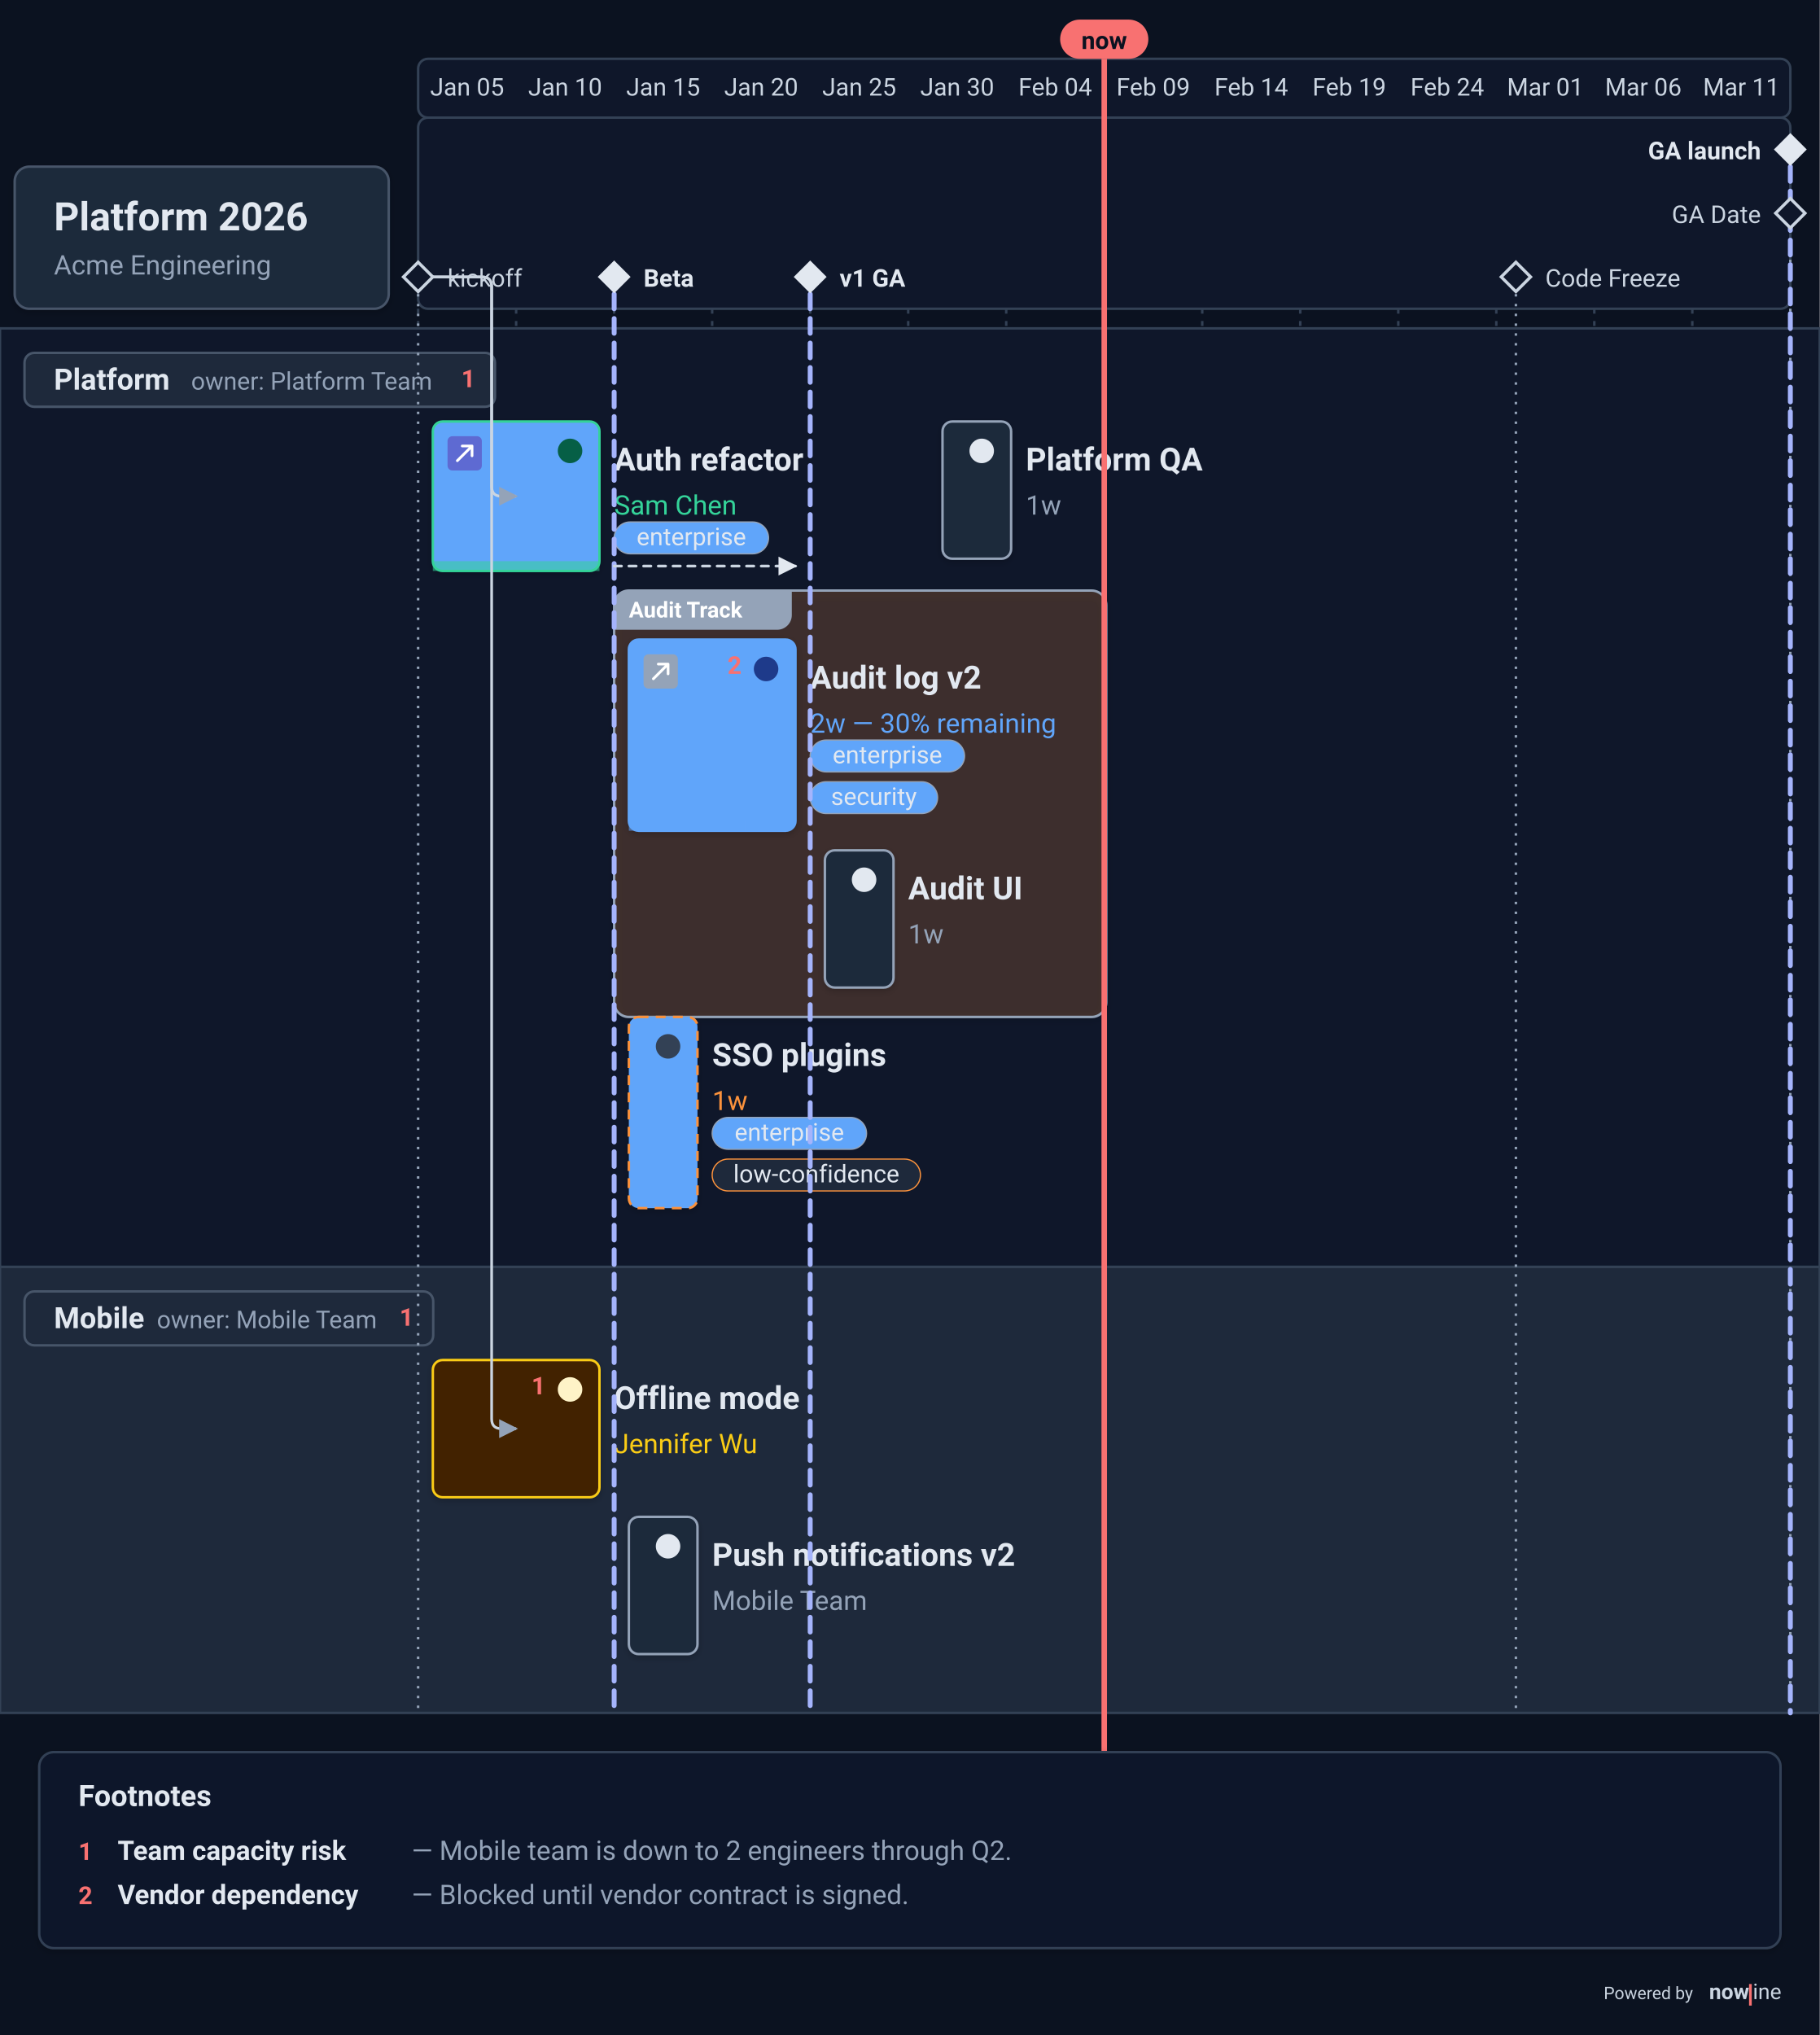
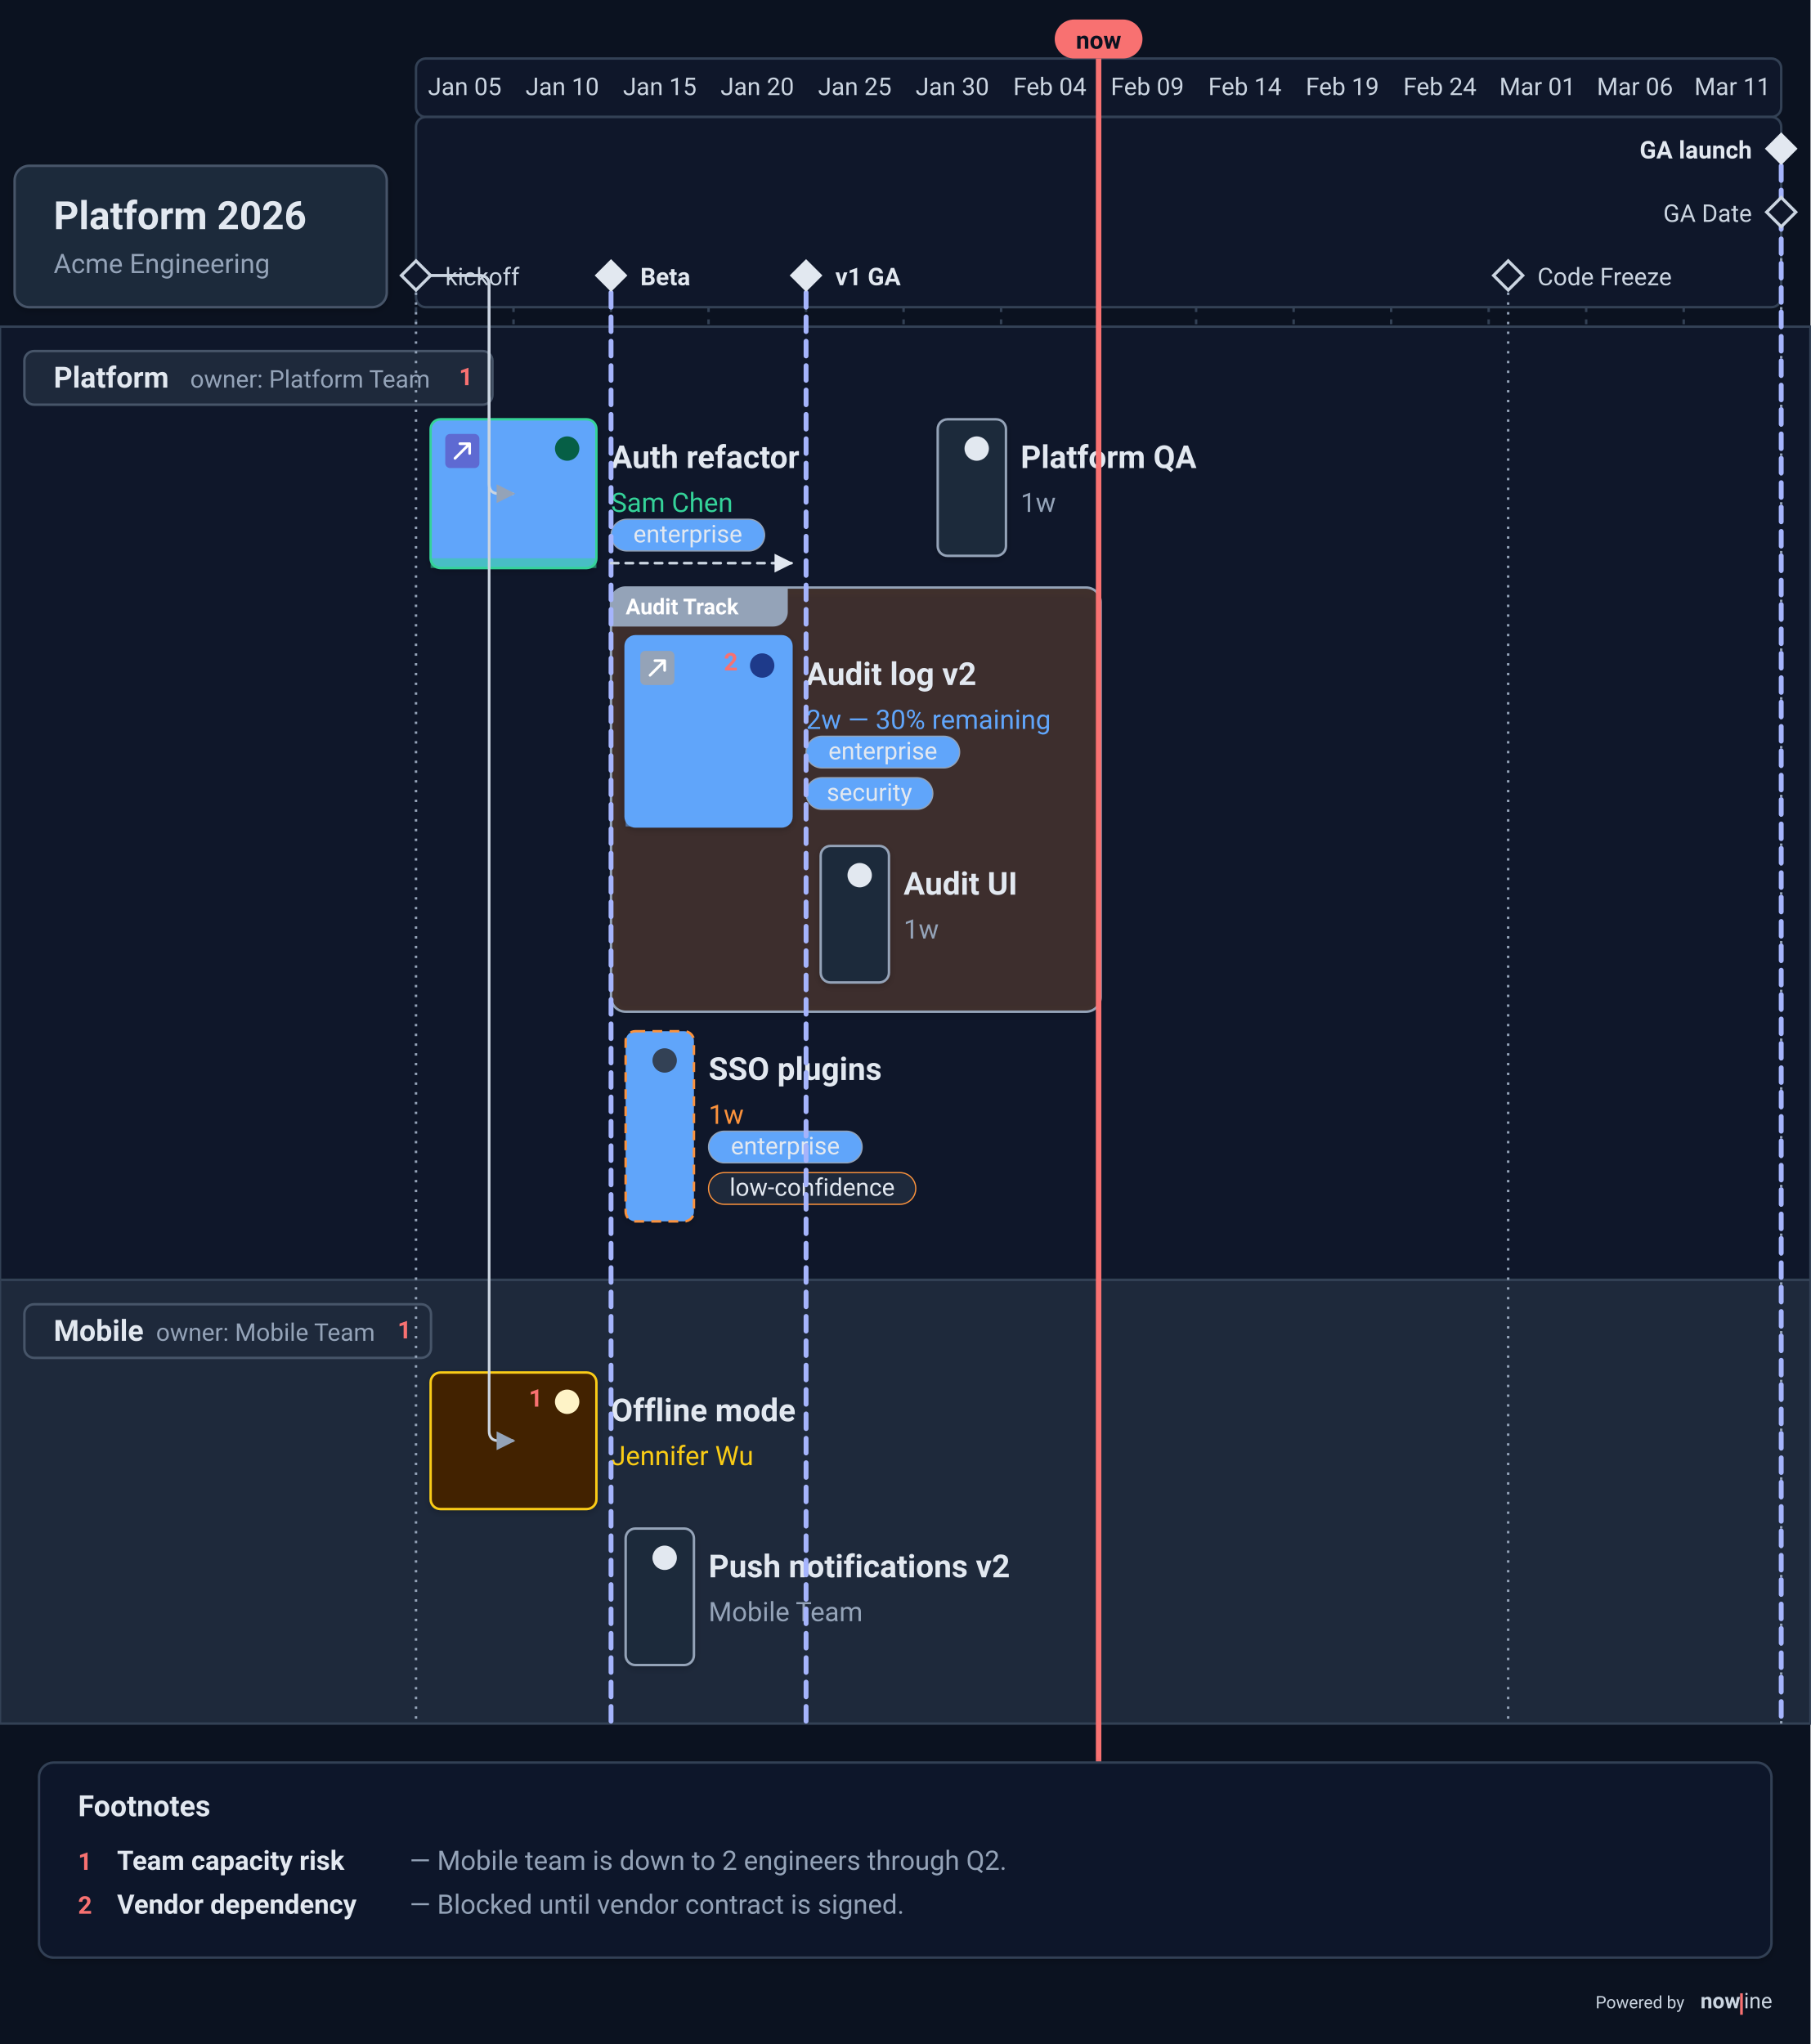
- <svg xmlns="http://www.w3.org/2000/svg" data-generator="nowline" data-theme="dark" height="830.44" viewBox="0 0 742.64 830.44" width="742.64">
+ <svg xmlns="http://www.w3.org/2000/svg" data-generator="nowline" data-theme="dark" height="838.44" viewBox="0 0 742.64 838.44" width="742.64">
  <defs>
    <filter height="200%" id="nl-0-root-shadow-subtle" width="200%" x="-50%" y="-50%">
      <feGaussianBlur in="SourceAlpha" stdDeviation="1.5" />
      <feOffset dx="0" dy="1" result="offsetblur" />
      <feComponentTransfer>
        <feFuncA type="linear" slope="0.2" />
      </feComponentTransfer>
      <feMerge>
        <feMergeNode />
        <feMergeNode in="SourceGraphic" />
      </feMerge>
    </filter>
    <filter height="200%" id="nl-0-root-shadow-fuzzy" width="200%" x="-50%" y="-50%">
      <feGaussianBlur in="SourceAlpha" stdDeviation="5" />
      <feOffset dx="0" dy="3" result="offsetblur" />
      <feComponentTransfer>
        <feFuncA type="linear" slope="0.3" />
      </feComponentTransfer>
      <feMerge>
        <feMergeNode />
        <feMergeNode in="SourceGraphic" />
      </feMerge>
    </filter>
    <filter height="200%" id="nl-0-root-shadow-hard" width="200%" x="-50%" y="-50%">
      <feGaussianBlur in="SourceAlpha" stdDeviation="0" />
      <feOffset dx="2" dy="2" result="offsetblur" />
      <feComponentTransfer>
        <feFuncA type="linear" slope="0.45" />
      </feComponentTransfer>
      <feMerge>
        <feMergeNode />
        <feMergeNode in="SourceGraphic" />
      </feMerge>
    </filter>
    <marker id="nl-arrow" viewBox="0 0 10 10" refX="9" refY="5" markerWidth="7" markerHeight="7" orient="auto">
      <path d="M 0 0 L 10 5 L 0 10 z" fill="#94a3b8" />
    </marker>
    <marker id="nl-arrow-light" viewBox="0 0 10 10" refX="9" refY="5" markerWidth="7" markerHeight="7" orient="auto">
      <path d="M 0 0 L 10 5 L 0 10 z" fill="#64748b" />
    </marker>
    <marker id="nl-arrow-dark" viewBox="0 0 10 10" refX="9" refY="5" markerWidth="7" markerHeight="7" orient="auto">
      <path d="M 0 0 L 10 5 L 0 10 z" fill="#e2e8f0" />
    </marker>
  </defs>
-   <rect fill="#0b1220" height="830.44" width="742.64" x="0" y="0" />
+   <rect fill="#0b1220" height="838.44" width="742.64" x="0" y="0" />
  <g data-layer="timeline">
    <rect fill="#0f172a" height="24" rx="4" ry="4" stroke="#334155" stroke-width="1" width="560" x="170.64" y="24" />
    <rect fill="#0f172a" height="78" rx="4" ry="4" stroke="#334155" stroke-width="1" width="560" x="170.64" y="48" />
    <text fill="#cbd5e1" font-family="system-ui, -apple-system, &quot;Segoe UI&quot;, Roboto, sans-serif" font-size="10" text-anchor="middle" x="190.64" y="39">Jan 05</text>
-     <line stroke="#334155" stroke-dasharray="2 3" stroke-width="1" x1="170.64" x2="170.64" y1="126" y2="699" />
+     <line stroke="#334155" stroke-dasharray="2 3" stroke-width="1" x1="170.64" x2="170.64" y1="126" y2="707" />
    <text fill="#cbd5e1" font-family="system-ui, -apple-system, &quot;Segoe UI&quot;, Roboto, sans-serif" font-size="10" text-anchor="middle" x="230.64" y="39">Jan 10</text>
-     <line stroke="#334155" stroke-dasharray="2 3" stroke-width="1" x1="210.64" x2="210.64" y1="126" y2="699" />
+     <line stroke="#334155" stroke-dasharray="2 3" stroke-width="1" x1="210.64" x2="210.64" y1="126" y2="707" />
    <text fill="#cbd5e1" font-family="system-ui, -apple-system, &quot;Segoe UI&quot;, Roboto, sans-serif" font-size="10" text-anchor="middle" x="270.64" y="39">Jan 15</text>
-     <line stroke="#334155" stroke-dasharray="2 3" stroke-width="1" x1="250.64" x2="250.64" y1="126" y2="699" />
+     <line stroke="#334155" stroke-dasharray="2 3" stroke-width="1" x1="250.64" x2="250.64" y1="126" y2="707" />
    <text fill="#cbd5e1" font-family="system-ui, -apple-system, &quot;Segoe UI&quot;, Roboto, sans-serif" font-size="10" text-anchor="middle" x="310.64" y="39">Jan 20</text>
-     <line stroke="#334155" stroke-dasharray="2 3" stroke-width="1" x1="290.64" x2="290.64" y1="126" y2="699" />
+     <line stroke="#334155" stroke-dasharray="2 3" stroke-width="1" x1="290.64" x2="290.64" y1="126" y2="707" />
    <text fill="#cbd5e1" font-family="system-ui, -apple-system, &quot;Segoe UI&quot;, Roboto, sans-serif" font-size="10" text-anchor="middle" x="350.64" y="39">Jan 25</text>
-     <line stroke="#334155" stroke-dasharray="2 3" stroke-width="1" x1="330.64" x2="330.64" y1="126" y2="699" />
+     <line stroke="#334155" stroke-dasharray="2 3" stroke-width="1" x1="330.64" x2="330.64" y1="126" y2="707" />
    <text fill="#cbd5e1" font-family="system-ui, -apple-system, &quot;Segoe UI&quot;, Roboto, sans-serif" font-size="10" text-anchor="middle" x="390.64" y="39">Jan 30</text>
-     <line stroke="#334155" stroke-dasharray="2 3" stroke-width="1" x1="370.64" x2="370.64" y1="126" y2="699" />
+     <line stroke="#334155" stroke-dasharray="2 3" stroke-width="1" x1="370.64" x2="370.64" y1="126" y2="707" />
    <text fill="#cbd5e1" font-family="system-ui, -apple-system, &quot;Segoe UI&quot;, Roboto, sans-serif" font-size="10" text-anchor="middle" x="430.64" y="39">Feb 04</text>
-     <line stroke="#334155" stroke-dasharray="2 3" stroke-width="1" x1="410.64" x2="410.64" y1="126" y2="699" />
+     <line stroke="#334155" stroke-dasharray="2 3" stroke-width="1" x1="410.64" x2="410.64" y1="126" y2="707" />
    <text fill="#cbd5e1" font-family="system-ui, -apple-system, &quot;Segoe UI&quot;, Roboto, sans-serif" font-size="10" text-anchor="middle" x="470.64" y="39">Feb 09</text>
-     <line stroke="#334155" stroke-dasharray="2 3" stroke-width="1" x1="450.64" x2="450.64" y1="126" y2="699" />
+     <line stroke="#334155" stroke-dasharray="2 3" stroke-width="1" x1="450.64" x2="450.64" y1="126" y2="707" />
    <text fill="#cbd5e1" font-family="system-ui, -apple-system, &quot;Segoe UI&quot;, Roboto, sans-serif" font-size="10" text-anchor="middle" x="510.64" y="39">Feb 14</text>
-     <line stroke="#334155" stroke-dasharray="2 3" stroke-width="1" x1="490.64" x2="490.64" y1="126" y2="699" />
+     <line stroke="#334155" stroke-dasharray="2 3" stroke-width="1" x1="490.64" x2="490.64" y1="126" y2="707" />
    <text fill="#cbd5e1" font-family="system-ui, -apple-system, &quot;Segoe UI&quot;, Roboto, sans-serif" font-size="10" text-anchor="middle" x="550.64" y="39">Feb 19</text>
-     <line stroke="#334155" stroke-dasharray="2 3" stroke-width="1" x1="530.64" x2="530.64" y1="126" y2="699" />
+     <line stroke="#334155" stroke-dasharray="2 3" stroke-width="1" x1="530.64" x2="530.64" y1="126" y2="707" />
    <text fill="#cbd5e1" font-family="system-ui, -apple-system, &quot;Segoe UI&quot;, Roboto, sans-serif" font-size="10" text-anchor="middle" x="590.64" y="39">Feb 24</text>
-     <line stroke="#334155" stroke-dasharray="2 3" stroke-width="1" x1="570.64" x2="570.64" y1="126" y2="699" />
+     <line stroke="#334155" stroke-dasharray="2 3" stroke-width="1" x1="570.64" x2="570.64" y1="126" y2="707" />
    <text fill="#cbd5e1" font-family="system-ui, -apple-system, &quot;Segoe UI&quot;, Roboto, sans-serif" font-size="10" text-anchor="middle" x="630.64" y="39">Mar 01</text>
-     <line stroke="#334155" stroke-dasharray="2 3" stroke-width="1" x1="610.64" x2="610.64" y1="126" y2="699" />
+     <line stroke="#334155" stroke-dasharray="2 3" stroke-width="1" x1="610.64" x2="610.64" y1="126" y2="707" />
    <text fill="#cbd5e1" font-family="system-ui, -apple-system, &quot;Segoe UI&quot;, Roboto, sans-serif" font-size="10" text-anchor="middle" x="670.64" y="39">Mar 06</text>
-     <line stroke="#334155" stroke-dasharray="2 3" stroke-width="1" x1="650.64" x2="650.64" y1="126" y2="699" />
+     <line stroke="#334155" stroke-dasharray="2 3" stroke-width="1" x1="650.64" x2="650.64" y1="126" y2="707" />
    <text fill="#cbd5e1" font-family="system-ui, -apple-system, &quot;Segoe UI&quot;, Roboto, sans-serif" font-size="10" text-anchor="middle" x="710.64" y="39">Mar 11</text>
-     <line stroke="#334155" stroke-dasharray="2 3" stroke-width="1" x1="690.64" x2="690.64" y1="126" y2="699" />
-     <line stroke="#334155" stroke-dasharray="2 3" stroke-width="1" x1="730.64" x2="730.64" y1="126" y2="699" />
+     <line stroke="#334155" stroke-dasharray="2 3" stroke-width="1" x1="690.64" x2="690.64" y1="126" y2="707" />
+     <line stroke="#334155" stroke-dasharray="2 3" stroke-width="1" x1="730.64" x2="730.64" y1="126" y2="707" />
  </g>
  <g data-id="platform" data-layer="swimlane">
-     <rect fill="#0f172a" height="383" stroke="#334155" stroke-width="1" width="742.64" x="0" y="134" />
+     <rect fill="#0f172a" height="391" stroke="#334155" stroke-width="1" width="742.64" x="0" y="134" />
    <rect fill="#1e293b" height="22" rx="4" ry="4" stroke="#475569" stroke-width="1" width="192" x="10" y="144" />
    <text fill="#e2e8f0" font-family="system-ui, -apple-system, &quot;Segoe UI&quot;, Roboto, sans-serif" font-size="12" font-weight="600" x="22" y="159">Platform</text>
    <text fill="#94a3b8" font-family="system-ui, -apple-system, &quot;Segoe UI&quot;, Roboto, sans-serif" font-size="10" x="78" y="159">owner: Platform Team</text>
    <text fill="#f87171" font-family="system-ui, -apple-system, &quot;Segoe UI&quot;, Roboto, sans-serif" font-size="10" font-weight="700" text-anchor="end" x="194" y="158">1</text>
    <g data-id="auth-refactor" data-layer="item">
      <rect fill="#60a5fa" filter="url(#nl-0-root-shadow-subtle)" height="61" rx="4" ry="4" stroke="#34d399" stroke-width="1" width="68" x="176.64" y="172" />
      <rect fill="#34d399" height="4" opacity="0.55" width="68" x="176.64" y="229" />
      <circle cx="232.64" cy="184" fill="#065f46" r="5" />
      <text fill="#e2e8f0" font-family="system-ui, -apple-system, &quot;Segoe UI&quot;, Roboto, sans-serif" font-size="13" font-weight="600" x="250.64" y="192">Auth refactor</text>
      <text fill="#34d399" font-family="system-ui, -apple-system, &quot;Segoe UI&quot;, Roboto, sans-serif" font-size="11" x="250.64" y="210">Sam Chen</text>
      <a href="https://linear.app/acme/issue/ENG-123" rel="noopener" target="_blank">
        <rect fill="#5e6ad2" height="14" rx="2" ry="2" width="14" x="182.64" y="178" />
        <path d="M186.64 188 L192.64 182 M188.64 182 H192.64 V186" fill="none" stroke="#ffffff" stroke-linecap="round" stroke-linejoin="round" stroke-width="1.1" />
      </a>
      <rect fill="#60a5fa" height="13" rx="6.5" ry="6.5" stroke="#94a3b8" stroke-width="0.5" width="63" x="250.64" y="213" />
      <text fill="#e2e8f0" font-family="system-ui, -apple-system, &quot;Segoe UI&quot;, Roboto, sans-serif" font-size="10" font-style="normal" font-weight="400" text-anchor="middle" x="282.14" y="222.5">enterprise</text>
    </g>
    <g data-layer="parallel">
      <g data-id="audit-track" data-layer="group">
        <rect fill="#fb923c" fill-opacity="0.18" filter="url(#nl-0-root-shadow-subtle)" height="174" rx="6" ry="6" stroke="#94a3b8" stroke-width="1" width="200.84" x="250.64" y="241" />
        <path d="M256.64 241H323.14V251A6 6 0 0 1 317.14 257H250.64V247A6 6 0 0 1 256.64 241Z" fill="#94a3b8" />
        <text fill="#ffffff" font-family="system-ui, -apple-system, &quot;Segoe UI&quot;, Roboto, sans-serif" font-size="9" font-weight="600" x="256.64" y="252">Audit Track</text>
        <g data-id="audit-log" data-layer="item">
          <rect fill="#60a5fa" filter="url(#nl-0-root-shadow-subtle)" height="78" rx="4" ry="4" stroke="#60a5fa" stroke-width="1" width="68" x="256.64" y="261" />
          <rect fill="#60a5fa" height="4" opacity="0.55" width="47.6" x="256.64" y="335" />
          <circle cx="312.64" cy="273" fill="#1e3a8a" r="5" />
          <text fill="#e2e8f0" font-family="system-ui, -apple-system, &quot;Segoe UI&quot;, Roboto, sans-serif" font-size="13" font-weight="600" x="330.64" y="281">Audit log v2</text>
          <text fill="#60a5fa" font-family="system-ui, -apple-system, &quot;Segoe UI&quot;, Roboto, sans-serif" font-size="11" x="330.64" y="299">2w — 30% remaining</text>
          <text fill="#f87171" font-family="system-ui, -apple-system, &quot;Segoe UI&quot;, Roboto, sans-serif" font-size="10" font-weight="700" text-anchor="end" x="302.64" y="275">2</text>
          <a href="https://wiki.acme.com/audit" rel="noopener" target="_blank">
            <rect fill="#94a3b8" height="14" rx="2" ry="2" width="14" x="262.64" y="267" />
            <path d="M266.64 277 L272.64 271 M268.64 271 H272.64 V275" fill="none" stroke="#ffffff" stroke-linecap="round" stroke-linejoin="round" stroke-width="1.1" />
          </a>
          <rect fill="#60a5fa" height="13" rx="6.5" ry="6.5" stroke="#94a3b8" stroke-width="0.5" width="63" x="330.64" y="302" />
          <text fill="#e2e8f0" font-family="system-ui, -apple-system, &quot;Segoe UI&quot;, Roboto, sans-serif" font-size="10" font-style="normal" font-weight="400" text-anchor="middle" x="362.14" y="311.5">enterprise</text>
          <rect fill="#60a5fa" height="13" rx="6.5" ry="6.5" stroke="#94a3b8" stroke-width="0.5" width="52" x="330.64" y="319" />
          <text fill="#e2e8f0" font-family="system-ui, -apple-system, &quot;Segoe UI&quot;, Roboto, sans-serif" font-size="10" font-style="normal" font-weight="400" text-anchor="middle" x="356.64" y="328.5">security</text>
        </g>
        <g data-id="audit-ui" data-layer="item">
          <rect fill="#1e293b" filter="url(#nl-0-root-shadow-subtle)" height="56" rx="4" ry="4" stroke="#94a3b8" stroke-width="1" width="28" x="336.64" y="347" />
          <circle cx="352.64" cy="359" fill="#e2e8f0" r="5" />
          <text fill="#e2e8f0" font-family="system-ui, -apple-system, &quot;Segoe UI&quot;, Roboto, sans-serif" font-size="13" font-weight="600" x="370.64" y="367">Audit UI</text>
          <text fill="#94a3b8" font-family="system-ui, -apple-system, &quot;Segoe UI&quot;, Roboto, sans-serif" font-size="11" x="370.64" y="385">1w</text>
        </g>
      </g>
      <g data-id="sso" data-layer="item">
-         <rect fill="#60a5fa" filter="url(#nl-0-root-shadow-subtle)" height="78" rx="4" ry="4" stroke="#fb923c" stroke-dasharray="4 3" stroke-width="1" width="28" x="256.64" y="415" />
-         <circle cx="272.64" cy="427" fill="#334155" r="5" />
-         <text fill="#e2e8f0" font-family="system-ui, -apple-system, &quot;Segoe UI&quot;, Roboto, sans-serif" font-size="13" font-weight="600" x="290.64" y="435">SSO plugins</text>
-         <text fill="#fb923c" font-family="system-ui, -apple-system, &quot;Segoe UI&quot;, Roboto, sans-serif" font-size="11" x="290.64" y="453">1w</text>
-         <rect fill="#60a5fa" height="13" rx="6.5" ry="6.5" stroke="#94a3b8" stroke-width="0.5" width="63" x="290.64" y="456" />
-         <text fill="#e2e8f0" font-family="system-ui, -apple-system, &quot;Segoe UI&quot;, Roboto, sans-serif" font-size="10" font-style="normal" font-weight="400" text-anchor="middle" x="322.14" y="465.5">enterprise</text>
-         <rect fill="#1e293b" height="13" rx="6.5" ry="6.5" stroke="#fb923c" stroke-width="0.5" width="85" x="290.64" y="473" />
-         <text fill="#e2e8f0" font-family="system-ui, -apple-system, &quot;Segoe UI&quot;, Roboto, sans-serif" font-size="10" font-style="normal" font-weight="400" text-anchor="middle" x="333.14" y="482.5">low-confidence</text>
+         <rect fill="#60a5fa" filter="url(#nl-0-root-shadow-subtle)" height="78" rx="4" ry="4" stroke="#fb923c" stroke-dasharray="4 3" stroke-width="1" width="28" x="256.64" y="423" />
+         <circle cx="272.64" cy="435" fill="#334155" r="5" />
+         <text fill="#e2e8f0" font-family="system-ui, -apple-system, &quot;Segoe UI&quot;, Roboto, sans-serif" font-size="13" font-weight="600" x="290.64" y="443">SSO plugins</text>
+         <text fill="#fb923c" font-family="system-ui, -apple-system, &quot;Segoe UI&quot;, Roboto, sans-serif" font-size="11" x="290.64" y="461">1w</text>
+         <rect fill="#60a5fa" height="13" rx="6.5" ry="6.5" stroke="#94a3b8" stroke-width="0.5" width="63" x="290.64" y="464" />
+         <text fill="#e2e8f0" font-family="system-ui, -apple-system, &quot;Segoe UI&quot;, Roboto, sans-serif" font-size="10" font-style="normal" font-weight="400" text-anchor="middle" x="322.14" y="473.5">enterprise</text>
+         <rect fill="#1e293b" height="13" rx="6.5" ry="6.5" stroke="#fb923c" stroke-width="0.5" width="85" x="290.64" y="481" />
+         <text fill="#e2e8f0" font-family="system-ui, -apple-system, &quot;Segoe UI&quot;, Roboto, sans-serif" font-size="10" font-style="normal" font-weight="400" text-anchor="middle" x="333.14" y="490.5">low-confidence</text>
      </g>
    </g>
    <g data-id="platform-qa" data-layer="item">
      <rect fill="#1e293b" filter="url(#nl-0-root-shadow-subtle)" height="56" rx="4" ry="4" stroke="#94a3b8" stroke-width="1" width="28" x="384.64" y="172" />
      <circle cx="400.64" cy="184" fill="#e2e8f0" r="5" />
      <text fill="#e2e8f0" font-family="system-ui, -apple-system, &quot;Segoe UI&quot;, Roboto, sans-serif" font-size="13" font-weight="600" x="418.64" y="192">Platform QA</text>
      <text fill="#94a3b8" font-family="system-ui, -apple-system, &quot;Segoe UI&quot;, Roboto, sans-serif" font-size="11" x="418.64" y="210">1w</text>
    </g>
  </g>
  <g data-id="mobile" data-layer="swimlane">
-     <rect fill="#1e293b" height="182" stroke="#334155" stroke-width="1" width="742.64" x="0" y="517" />
-     <rect fill="#1e293b" height="22" rx="4" ry="4" stroke="#475569" stroke-width="1" width="166.8" x="10" y="527" />
-     <text fill="#e2e8f0" font-family="system-ui, -apple-system, &quot;Segoe UI&quot;, Roboto, sans-serif" font-size="12" font-weight="600" x="22" y="542">Mobile</text>
-     <text fill="#94a3b8" font-family="system-ui, -apple-system, &quot;Segoe UI&quot;, Roboto, sans-serif" font-size="10" x="64" y="542">owner: Mobile Team</text>
-     <text fill="#f87171" font-family="system-ui, -apple-system, &quot;Segoe UI&quot;, Roboto, sans-serif" font-size="10" font-weight="700" text-anchor="end" x="168.8" y="541">1</text>
+     <rect fill="#1e293b" height="182" stroke="#334155" stroke-width="1" width="742.64" x="0" y="525" />
+     <rect fill="#1e293b" height="22" rx="4" ry="4" stroke="#475569" stroke-width="1" width="166.8" x="10" y="535" />
+     <text fill="#e2e8f0" font-family="system-ui, -apple-system, &quot;Segoe UI&quot;, Roboto, sans-serif" font-size="12" font-weight="600" x="22" y="550">Mobile</text>
+     <text fill="#94a3b8" font-family="system-ui, -apple-system, &quot;Segoe UI&quot;, Roboto, sans-serif" font-size="10" x="64" y="550">owner: Mobile Team</text>
+     <text fill="#f87171" font-family="system-ui, -apple-system, &quot;Segoe UI&quot;, Roboto, sans-serif" font-size="10" font-weight="700" text-anchor="end" x="168.8" y="549">1</text>
    <g data-id="offline" data-layer="item">
-       <rect fill="#422006" filter="url(#nl-0-root-shadow-subtle)" height="56" rx="4" ry="4" stroke="#facc15" stroke-width="1" width="68" x="176.64" y="555" />
-       <circle cx="232.64" cy="567" fill="#fef3c7" r="5" />
-       <text fill="#e2e8f0" font-family="system-ui, -apple-system, &quot;Segoe UI&quot;, Roboto, sans-serif" font-size="13" font-weight="600" x="250.64" y="575">Offline mode</text>
-       <text fill="#facc15" font-family="system-ui, -apple-system, &quot;Segoe UI&quot;, Roboto, sans-serif" font-size="11" x="250.64" y="593">Jennifer Wu</text>
-       <text fill="#f87171" font-family="system-ui, -apple-system, &quot;Segoe UI&quot;, Roboto, sans-serif" font-size="10" font-weight="700" text-anchor="end" x="222.64" y="569">1</text>
+       <rect fill="#422006" filter="url(#nl-0-root-shadow-subtle)" height="56" rx="4" ry="4" stroke="#facc15" stroke-width="1" width="68" x="176.64" y="563" />
+       <circle cx="232.64" cy="575" fill="#fef3c7" r="5" />
+       <text fill="#e2e8f0" font-family="system-ui, -apple-system, &quot;Segoe UI&quot;, Roboto, sans-serif" font-size="13" font-weight="600" x="250.64" y="583">Offline mode</text>
+       <text fill="#facc15" font-family="system-ui, -apple-system, &quot;Segoe UI&quot;, Roboto, sans-serif" font-size="11" x="250.64" y="601">Jennifer Wu</text>
+       <text fill="#f87171" font-family="system-ui, -apple-system, &quot;Segoe UI&quot;, Roboto, sans-serif" font-size="10" font-weight="700" text-anchor="end" x="222.64" y="577">1</text>
    </g>
    <g data-id="push-v2" data-layer="item">
-       <rect fill="#1e293b" filter="url(#nl-0-root-shadow-subtle)" height="56" rx="4" ry="4" stroke="#94a3b8" stroke-width="1" width="28" x="256.64" y="619" />
-       <circle cx="272.64" cy="631" fill="#e2e8f0" r="5" />
-       <text fill="#e2e8f0" font-family="system-ui, -apple-system, &quot;Segoe UI&quot;, Roboto, sans-serif" font-size="13" font-weight="600" x="290.64" y="639">Push notifications v2</text>
-       <text fill="#94a3b8" font-family="system-ui, -apple-system, &quot;Segoe UI&quot;, Roboto, sans-serif" font-size="11" x="290.64" y="657">Mobile Team</text>
+       <rect fill="#1e293b" filter="url(#nl-0-root-shadow-subtle)" height="56" rx="4" ry="4" stroke="#94a3b8" stroke-width="1" width="28" x="256.64" y="627" />
+       <circle cx="272.64" cy="639" fill="#e2e8f0" r="5" />
+       <text fill="#e2e8f0" font-family="system-ui, -apple-system, &quot;Segoe UI&quot;, Roboto, sans-serif" font-size="13" font-weight="600" x="290.64" y="647">Push notifications v2</text>
+       <text fill="#94a3b8" font-family="system-ui, -apple-system, &quot;Segoe UI&quot;, Roboto, sans-serif" font-size="11" x="290.64" y="665">Mobile Team</text>
    </g>
  </g>
  <path d="M170.64 113 L196.64 113 Q200.64 113 200.64 117 L200.64 198.5 Q200.64 202.5 204.64 202.5 L210.64 202.5" fill="none" marker-end="url(#nl-arrow)" stroke="#cbd5e1" stroke-linejoin="round" stroke-width="1.1" />
-   <path d="M170.64 113 L196.64 113 Q200.64 113 200.64 117 L200.64 579 Q200.64 583 204.64 583 L210.64 583" fill="none" marker-end="url(#nl-arrow)" stroke="#cbd5e1" stroke-linejoin="round" stroke-width="1.1" />
-   <line stroke="#94a3b8" stroke-dasharray="1 3" stroke-width="1" x1="170.64" x2="170.64" y1="120" y2="699" />
-   <line stroke="#94a3b8" stroke-dasharray="1 3" stroke-width="1" x1="618.64" x2="618.64" y1="120" y2="699" />
-   <line stroke="#94a3b8" stroke-dasharray="1 3" stroke-width="1" x1="730.64" x2="730.64" y1="94" y2="699" />
-   <line stroke="#a5b4fc" stroke-dasharray="6 4" stroke-linecap="round" stroke-width="2" x1="250.64" x2="250.64" y1="120" y2="699" />
-   <line stroke="#a5b4fc" stroke-dasharray="6 4" stroke-linecap="round" stroke-width="2" x1="330.64" x2="330.64" y1="120" y2="699" />
+   <path d="M170.64 113 L196.64 113 Q200.64 113 200.64 117 L200.64 587 Q200.64 591 204.64 591 L210.64 591" fill="none" marker-end="url(#nl-arrow)" stroke="#cbd5e1" stroke-linejoin="round" stroke-width="1.1" />
+   <line stroke="#94a3b8" stroke-dasharray="1 3" stroke-width="1" x1="170.64" x2="170.64" y1="120" y2="707" />
+   <line stroke="#94a3b8" stroke-dasharray="1 3" stroke-width="1" x1="618.64" x2="618.64" y1="120" y2="707" />
+   <line stroke="#94a3b8" stroke-dasharray="1 3" stroke-width="1" x1="730.64" x2="730.64" y1="94" y2="707" />
+   <line stroke="#a5b4fc" stroke-dasharray="6 4" stroke-linecap="round" stroke-width="2" x1="250.64" x2="250.64" y1="120" y2="707" />
+   <line stroke="#a5b4fc" stroke-dasharray="6 4" stroke-linecap="round" stroke-width="2" x1="330.64" x2="330.64" y1="120" y2="707" />
  <path d="M250.64 231 H324.64" fill="none" marker-end="url(#nl-arrow-dark)" stroke="#cbd5e1" stroke-dasharray="3 3" stroke-linecap="round" stroke-width="1.1" />
-   <line stroke="#a5b4fc" stroke-dasharray="6 4" stroke-linecap="round" stroke-width="2" x1="730.64" x2="730.64" y1="68" y2="699" />
+   <line stroke="#a5b4fc" stroke-dasharray="6 4" stroke-linecap="round" stroke-width="2" x1="730.64" x2="730.64" y1="68" y2="707" />
  <g data-id="kickoff" data-layer="anchor">
    <path d="M170.64 107 L176.64 113 L170.64 119 L164.64 113 Z" fill="#0f172a" stroke="#cbd5e1" stroke-width="1.25" />
    <text fill="#cbd5e1" font-family="system-ui, -apple-system, &quot;Segoe UI&quot;, Roboto, sans-serif" font-size="10" x="182.64" y="117">kickoff</text>
  </g>
  <g data-id="code-freeze" data-layer="anchor">
    <path d="M618.64 107 L624.64 113 L618.64 119 L612.64 113 Z" fill="#0f172a" stroke="#cbd5e1" stroke-width="1.25" />
    <text fill="#cbd5e1" font-family="system-ui, -apple-system, &quot;Segoe UI&quot;, Roboto, sans-serif" font-size="10" x="630.64" y="117">Code Freeze</text>
  </g>
  <g data-id="ga-date" data-layer="anchor">
    <path d="M730.64 81 L736.64 87 L730.64 93 L724.64 87 Z" fill="#0f172a" stroke="#cbd5e1" stroke-width="1.25" />
    <text fill="#cbd5e1" font-family="system-ui, -apple-system, &quot;Segoe UI&quot;, Roboto, sans-serif" font-size="10" text-anchor="end" x="718.64" y="91">GA Date</text>
  </g>
  <g data-id="beta" data-layer="milestone">
    <path d="M250.64 107 L256.64 113 L250.64 119 L244.64 113 Z" fill="#e2e8f0" stroke="#e2e8f0" stroke-width="1" />
    <text fill="#e2e8f0" font-family="system-ui, -apple-system, &quot;Segoe UI&quot;, Roboto, sans-serif" font-size="10" font-weight="600" x="262.64" y="117">Beta</text>
  </g>
  <g data-id="v1-ga" data-layer="milestone">
    <path d="M330.64 107 L336.64 113 L330.64 119 L324.64 113 Z" fill="#e2e8f0" stroke="#e2e8f0" stroke-width="1" />
    <text fill="#e2e8f0" font-family="system-ui, -apple-system, &quot;Segoe UI&quot;, Roboto, sans-serif" font-size="10" font-weight="600" x="342.64" y="117">v1 GA</text>
  </g>
  <g data-id="ga-launch" data-layer="milestone">
    <path d="M730.64 55 L736.64 61 L730.64 67 L724.64 61 Z" fill="#e2e8f0" stroke="#e2e8f0" stroke-width="1" />
    <text fill="#e2e8f0" font-family="system-ui, -apple-system, &quot;Segoe UI&quot;, Roboto, sans-serif" font-size="10" font-weight="600" text-anchor="end" x="718.64" y="65">GA launch</text>
  </g>
  <g data-layer="nowline">
-     <line stroke="#f87171" stroke-width="2.25" x1="450.64" x2="450.64" y1="24" y2="795" />
+     <line stroke="#f87171" stroke-width="2.25" x1="450.64" x2="450.64" y1="24" y2="803" />
    <rect fill="#f87171" height="16" rx="8" ry="8" width="36" x="432.64" y="8" />
    <text fill="#0b1220" font-family="system-ui, -apple-system, &quot;Segoe UI&quot;, Roboto, sans-serif" font-size="10" font-weight="700" text-anchor="middle" x="450.64" y="20">now</text>
  </g>
  <g data-layer="footnotes">
-     <rect fill="#0f172a" filter="url(#nl-0-root-shadow-subtle)" height="80" rx="6" ry="6" stroke="#334155" stroke-width="1" width="710.64" x="16" y="715" />
-     <text fill="#e2e8f0" font-family="system-ui, -apple-system, &quot;Segoe UI&quot;, Roboto, sans-serif" font-size="12" font-weight="700" x="32" y="737">Footnotes</text>
-     <text fill="#f87171" font-family="system-ui, -apple-system, &quot;Segoe UI&quot;, Roboto, sans-serif" font-size="10" font-weight="700" x="32" y="759">1</text>
-     <text fill="#e2e8f0" font-family="system-ui, -apple-system, &quot;Segoe UI&quot;, Roboto, sans-serif" font-size="11" font-weight="600" x="48" y="759">Team capacity risk</text>
-     <text fill="#94a3b8" font-family="system-ui, -apple-system, &quot;Segoe UI&quot;, Roboto, sans-serif" font-size="11" x="168" y="759">— Mobile team is down to 2 engineers through Q2.</text>
-     <text fill="#f87171" font-family="system-ui, -apple-system, &quot;Segoe UI&quot;, Roboto, sans-serif" font-size="10" font-weight="700" x="32" y="777">2</text>
-     <text fill="#e2e8f0" font-family="system-ui, -apple-system, &quot;Segoe UI&quot;, Roboto, sans-serif" font-size="11" font-weight="600" x="48" y="777">Vendor dependency</text>
-     <text fill="#94a3b8" font-family="system-ui, -apple-system, &quot;Segoe UI&quot;, Roboto, sans-serif" font-size="11" x="168" y="777">— Blocked until vendor contract is signed.</text>
+     <rect fill="#0f172a" filter="url(#nl-0-root-shadow-subtle)" height="80" rx="6" ry="6" stroke="#334155" stroke-width="1" width="710.64" x="16" y="723" />
+     <text fill="#e2e8f0" font-family="system-ui, -apple-system, &quot;Segoe UI&quot;, Roboto, sans-serif" font-size="12" font-weight="700" x="32" y="745">Footnotes</text>
+     <text fill="#f87171" font-family="system-ui, -apple-system, &quot;Segoe UI&quot;, Roboto, sans-serif" font-size="10" font-weight="700" x="32" y="767">1</text>
+     <text fill="#e2e8f0" font-family="system-ui, -apple-system, &quot;Segoe UI&quot;, Roboto, sans-serif" font-size="11" font-weight="600" x="48" y="767">Team capacity risk</text>
+     <text fill="#94a3b8" font-family="system-ui, -apple-system, &quot;Segoe UI&quot;, Roboto, sans-serif" font-size="11" x="168" y="767">— Mobile team is down to 2 engineers through Q2.</text>
+     <text fill="#f87171" font-family="system-ui, -apple-system, &quot;Segoe UI&quot;, Roboto, sans-serif" font-size="10" font-weight="700" x="32" y="785">2</text>
+     <text fill="#e2e8f0" font-family="system-ui, -apple-system, &quot;Segoe UI&quot;, Roboto, sans-serif" font-size="11" font-weight="600" x="48" y="785">Vendor dependency</text>
+     <text fill="#94a3b8" font-family="system-ui, -apple-system, &quot;Segoe UI&quot;, Roboto, sans-serif" font-size="11" x="168" y="785">— Blocked until vendor contract is signed.</text>
  </g>
  <g data-id="nl-0-root-header" data-layer="header">
    <rect fill="#1e293b" filter="url(#nl-0-root-shadow-subtle)" height="58" rx="6" ry="6" stroke="#475569" stroke-width="1" width="152.64" x="6" y="68" />
    <text fill="#e2e8f0" font-family="system-ui, -apple-system, &quot;Segoe UI&quot;, Roboto, sans-serif" font-size="16" font-weight="600" x="22" y="94">Platform 2026</text>
    <text fill="#94a3b8" font-family="system-ui, -apple-system, &quot;Segoe UI&quot;, Roboto, sans-serif" font-size="11" x="22" y="112">Acme Engineering</text>
  </g>
  <a aria-label="Powered by nowline" href="https://nowline.io" rel="noopener" target="_blank">
    <g data-layer="attribution">
-       <g transform="translate(654.48 807) scale(0.22)">
+       <g transform="translate(654.48 815) scale(0.22)">
        <text fill="#cbd5e1" font-family="system-ui, -apple-system, &quot;Segoe UI&quot;, Roboto, sans-serif" font-size="32" font-weight="400" x="0" y="40">Powered by</text>
        <text fill="#cbd5e1" font-family="system-ui, -apple-system, &quot;Segoe UI&quot;, Roboto, sans-serif" font-size="40" font-weight="700" x="195.6" y="40">now</text>
        <rect fill="#f87171" height="40" width="5" x="269.6" y="12" />
        <text fill="#cbd5e1" font-family="system-ui, -apple-system, &quot;Segoe UI&quot;, Roboto, sans-serif" font-size="40" font-weight="400" x="276.6" y="40">ine</text>
      </g>
    </g>
  </a>
</svg>
